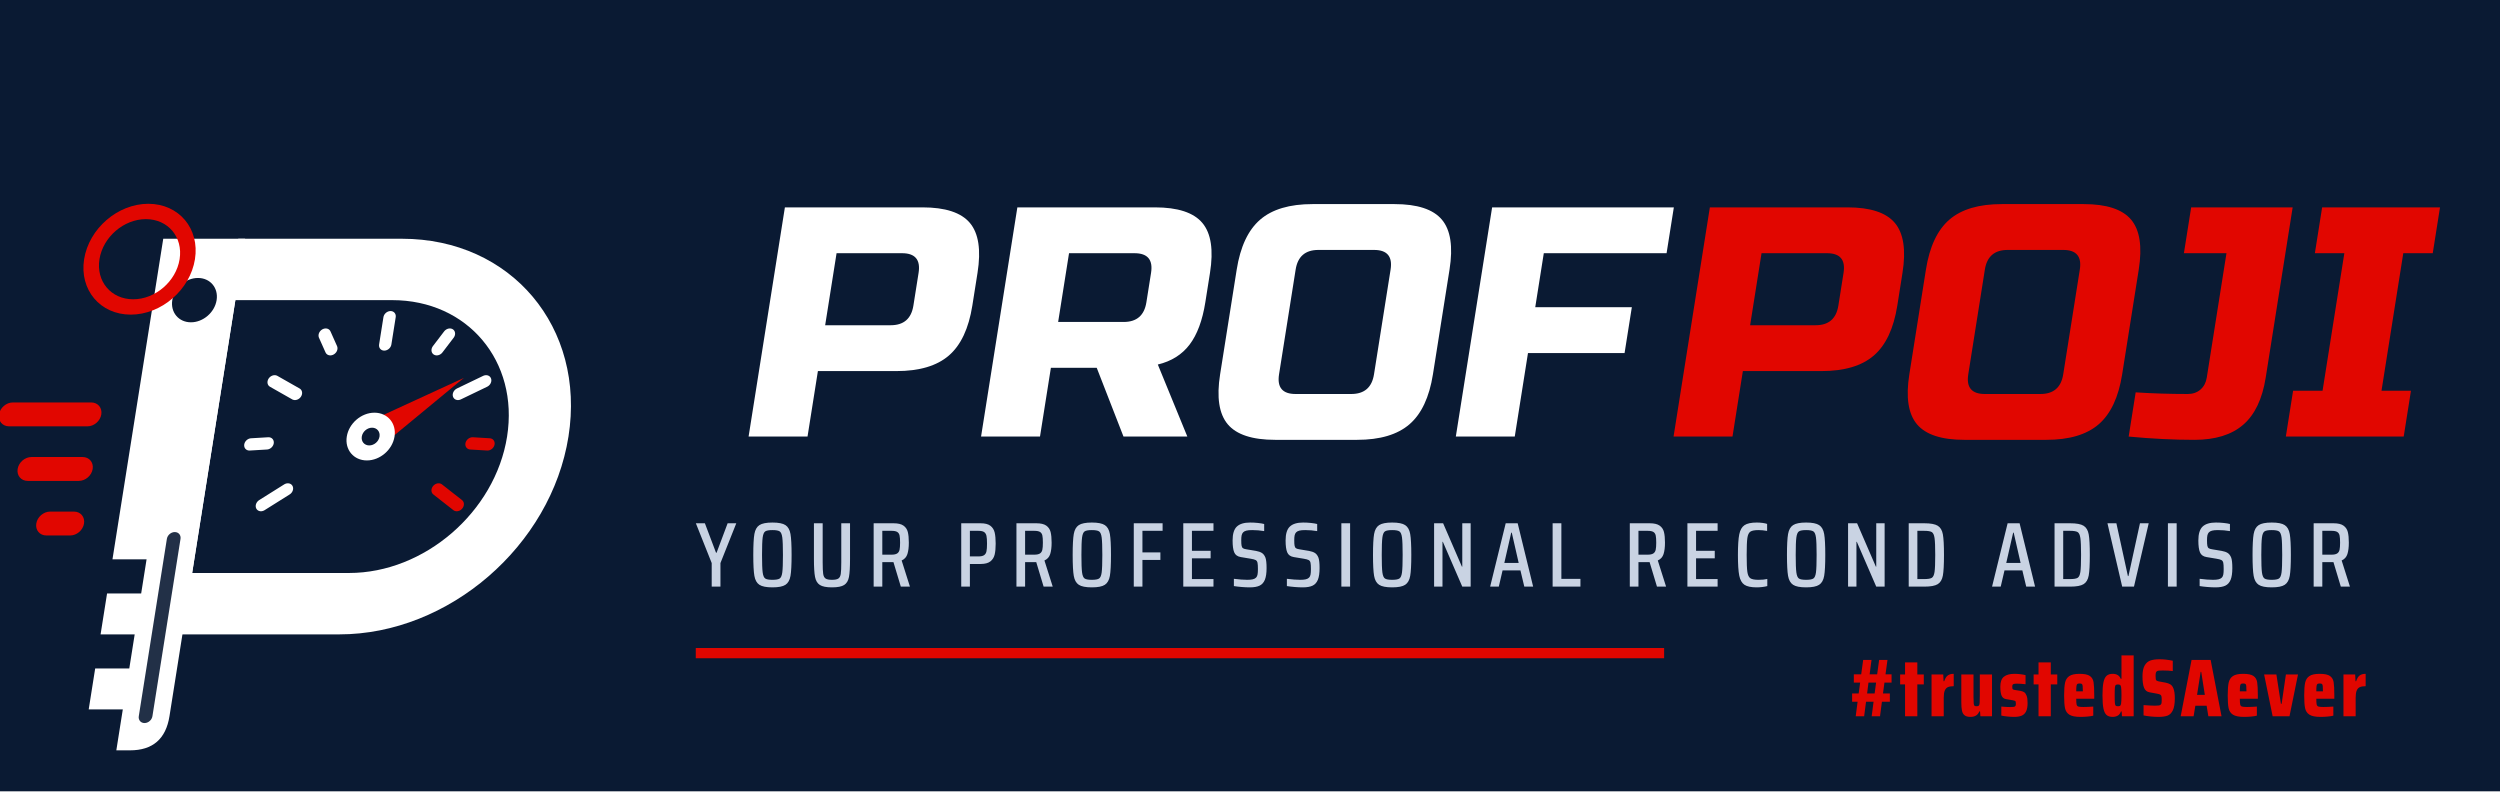
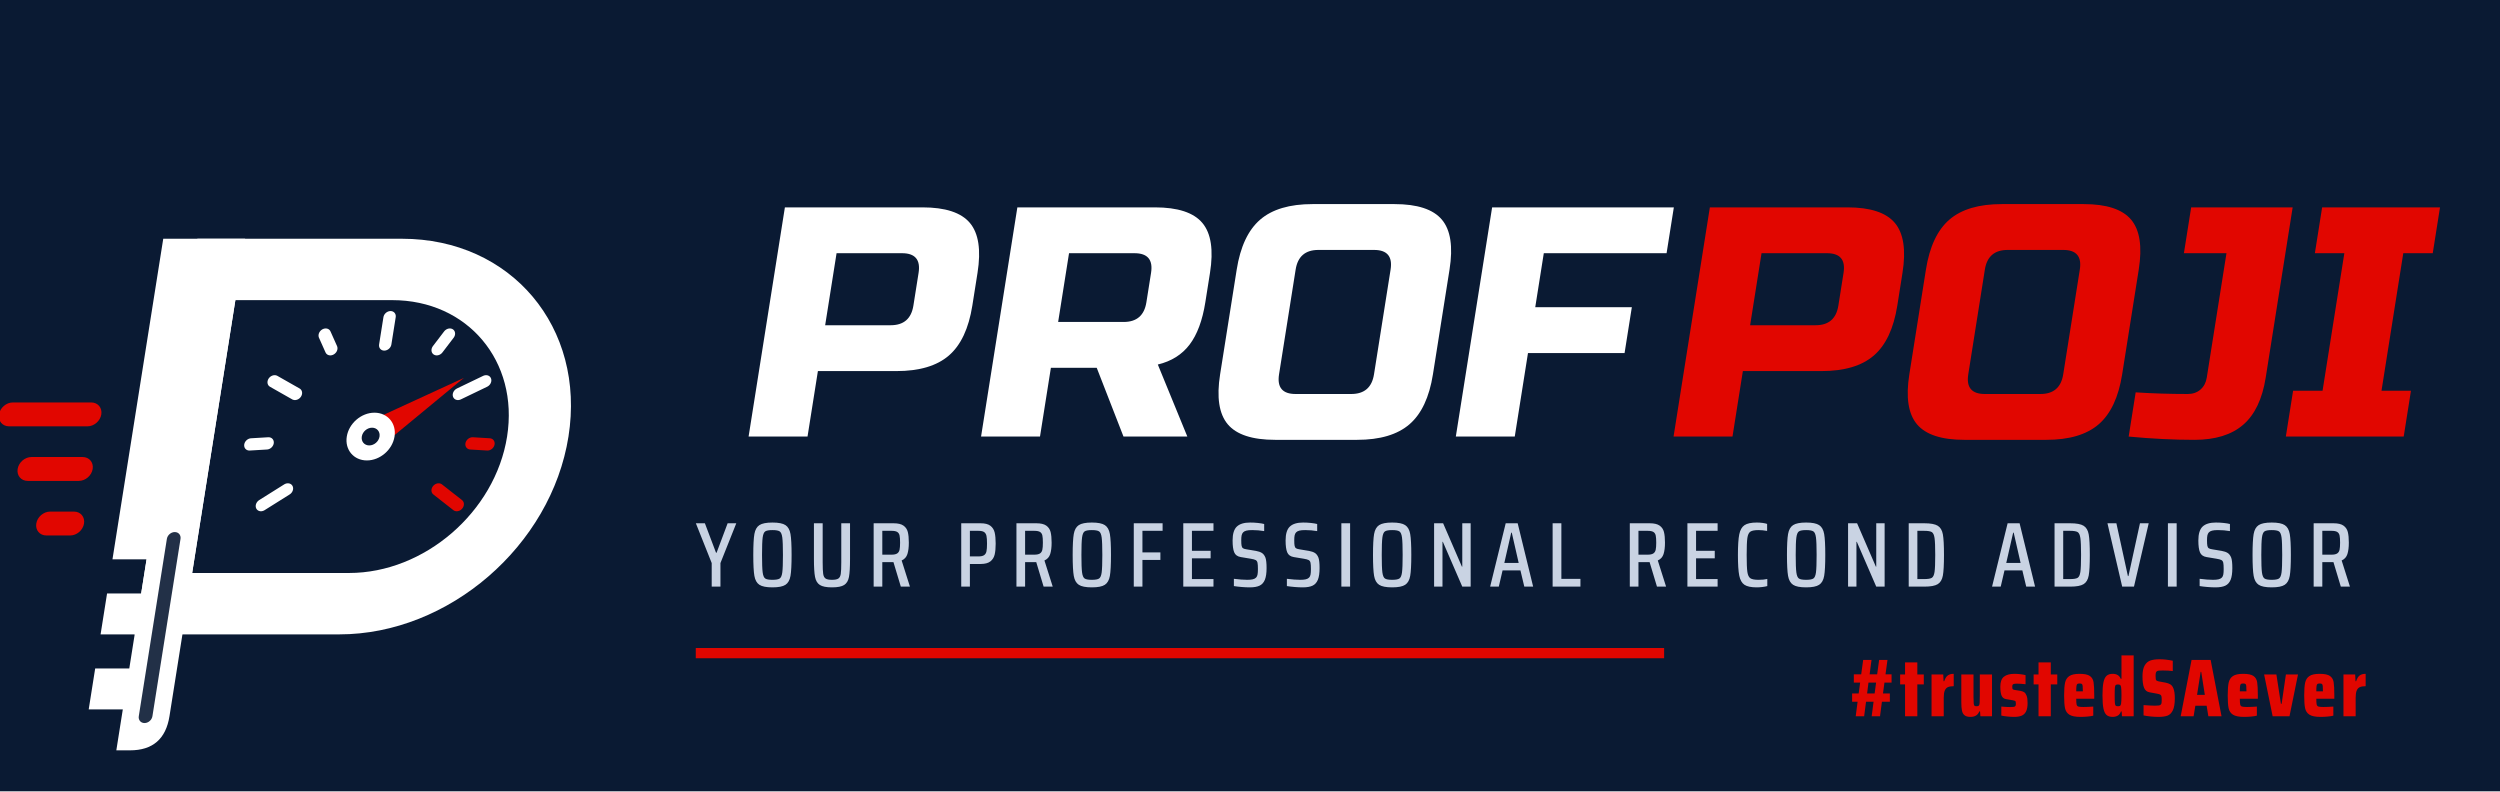
<svg xmlns="http://www.w3.org/2000/svg" viewBox="0 0 733 232" width="733" height="232">
  <rect width="733" height="232" fill="#0A1A33" />
  <g transform="translate(10 6)">
    <g transform="skewX(-9) translate(18 0)">
      <rect x="-10" y="112" width="30" height="7" rx="3.5" fill="#E10600" />
      <rect x="-2" y="128" width="22" height="7" rx="3.5" fill="#E10600" />
      <rect x="6" y="144" width="14" height="7" rx="3.5" fill="#E10600" />
-       <path d="M52,64 H100 A58,58 0 0 1 100,180 H52 Z M54,82 V162 H100 A40,40 0 0 0 100,82 Z" fill="#FFFFFF" fill-rule="evenodd" />
+       <path d="M40,64 H100 A58,58 0 0 1 100,180 H40 Z M54,82 V162 H100 A40,40 0 0 0 100,82 Z" fill="#FFFFFF" fill-rule="evenodd" />
      <path d="M30,64 H54 V204 Q54,214 44,214 H40 V202 H30 V190 H40 V180 H30 V168 H40 V158 H30 Z" fill="#FFFFFF" />
      <rect x="45" y="150" width="4" height="56" rx="2" fill="#0A1A33" opacity=".9" />
-       <circle cx="42" cy="82" r="6.5" fill="#0A1A33" />
-       <circle cx="24" cy="70" r="14" fill="none" stroke="#E10600" stroke-width="4.5" />
      <line x1="77.9" y1="137.5" x2="71.3" y2="142.1" stroke="#FFFFFF" stroke-width="3.6" stroke-linecap="round" />
      <line x1="70.1" y1="124.0" x2="65.1" y2="124.3" stroke="#FFFFFF" stroke-width="3.6" stroke-linecap="round" />
      <line x1="76.1" y1="109.5" x2="69.0" y2="105.8" stroke="#FFFFFF" stroke-width="3.6" stroke-linecap="round" />
      <line x1="84.4" y1="96.4" x2="81.8" y2="92.1" stroke="#FFFFFF" stroke-width="3.6" stroke-linecap="round" />
      <line x1="100.0" y1="95.0" x2="100.0" y2="87.0" stroke="#FFFFFF" stroke-width="3.6" stroke-linecap="round" />
      <line x1="115.6" y1="96.4" x2="118.2" y2="92.1" stroke="#FFFFFF" stroke-width="3.6" stroke-linecap="round" />
      <line x1="123.9" y1="109.5" x2="131.0" y2="105.8" stroke="#FFFFFF" stroke-width="3.6" stroke-linecap="round" />
      <line x1="129.9" y1="124.0" x2="134.9" y2="124.3" stroke="#E10600" stroke-width="3.6" stroke-linecap="round" />
      <line x1="122.1" y1="137.5" x2="128.7" y2="142.1" stroke="#E10600" stroke-width="3.6" stroke-linecap="round" />
      <path d="M102.6,125.7 L124.6,104.8 L97.4,118.3 Z" fill="#E10600" />
      <circle cx="100" cy="122" r="7" fill="#FFFFFF" />
      <circle cx="100" cy="122" r="2.6" fill="#0A1A33" />
    </g>
  </g>
  <g transform="skewX(-9) translate(34 0)">
    <path d="M205.76 60.8H246.08Q256.16 60.8 260.72 65.36Q265.28 69.92 265.28 80.0V89.6Q265.28 99.68 260.72 104.24Q256.16 108.8 246.08 108.8H223.04V128.0H205.76ZM248.0 80.0Q248.0 74.24 242.24 74.24H223.04V95.36H242.24Q248.0 95.36 248.0 89.6ZM273.92 60.8H314.24Q324.32 60.8 328.88 65.36Q333.44 69.92 333.44 80.0V88.64Q333.44 96.608 330.8 101.024Q328.16 105.44 322.4 106.88L334.4 128.0H315.68L304.64 107.84H291.2V128.0H273.92ZM316.16 80.0Q316.16 74.24 310.4 74.24H291.2V94.4H310.4Q316.16 94.4 316.16 88.64ZM386.24 79.04Q386.24 73.28 380.48 73.28H364.16Q358.4 73.28 358.4 79.04V109.76Q358.4 115.52 364.16 115.52H380.48Q386.24 115.52 386.24 109.76ZM403.52 109.76Q403.52 119.84 398.96 124.4Q394.4 128.96 384.32 128.96H360.32Q350.24 128.96 345.68 124.4Q341.12 119.84 341.12 109.76V79.04Q341.12 68.96 345.68 64.4Q350.24 59.84 360.32 59.84H384.32Q394.4 59.84 398.96 64.4Q403.52 68.96 403.52 79.04ZM430.4 128.0H413.12V60.8H466.4V74.24H430.4V90.08H458.72V103.52H430.4Z" fill="#FFFFFF" />
    <path d="M476.96 60.8H517.28Q527.36 60.8 531.92 65.36Q536.48 69.92 536.48 80.0V89.6Q536.48 99.68 531.92 104.24Q527.36 108.8 517.28 108.8H494.24V128.0H476.96ZM519.2 80.0Q519.2 74.24 513.44 74.24H494.24V95.36H513.44Q519.2 95.36 519.2 89.6ZM588.32 79.04Q588.32 73.28 582.56 73.28H566.24Q560.48 73.28 560.48 79.04V109.76Q560.48 115.52 566.24 115.52H582.56Q588.32 115.52 588.32 109.76ZM605.6 109.76Q605.6 119.84 601.04 124.4Q596.48 128.96 586.4 128.96H562.4Q552.32 128.96 547.76 124.4Q543.2 119.84 543.2 109.76V79.04Q543.2 68.96 547.76 64.4Q552.32 59.84 562.4 59.84H586.4Q596.48 59.84 601.04 64.4Q605.6 68.96 605.6 79.04ZM610.4 128.0V115.04Q617.888 115.52 625.76 115.52Q627.968 115.52 629.264 114.224Q630.56 112.928 630.56 110.72V74.24H618.08V60.8H647.84V110.72Q647.84 120.128 643.424 124.544Q639.008 128.96 629.84 128.96Q620.672 128.96 610.4 128.0ZM691.04 128.0H656.48V114.56H665.12V74.24H656.48V60.8H691.04V74.24H682.4V114.56H691.04Z" fill="#E10600" />
  </g>
  <path d="M208.671 172.0V165.088L204.027 153.424H206.673L209.94 162.064H210.102L213.342 153.424H215.88L211.236 165.088V172.0ZM220.863 162.712Q220.863 158.419 221.187 156.57Q221.511 154.72 222.658 153.964Q223.806 153.208 226.479 153.208Q229.152 153.208 230.299 153.964Q231.447 154.72 231.771 156.57Q232.095 158.419 232.095 162.712Q232.095 167.005 231.771 168.855Q231.447 170.704 230.299 171.46Q229.152 172.216 226.479 172.216Q223.806 172.216 222.658 171.46Q221.511 170.704 221.187 168.855Q220.863 167.005 220.863 162.712ZM229.557 162.712Q229.557 159.013 229.368 157.596Q229.179 156.178 228.598 155.8Q228.018 155.422 226.479 155.422Q224.94 155.422 224.373 155.8Q223.806 156.178 223.617 157.582Q223.428 158.986 223.428 162.712Q223.428 166.438 223.617 167.842Q223.806 169.246 224.373 169.624Q224.94 170.002 226.479 170.002Q228.018 170.002 228.598 169.624Q229.179 169.246 229.368 167.829Q229.557 166.411 229.557 162.712ZM249.228 153.424V163.873Q249.228 167.518 248.917 169.165Q248.607 170.812 247.513 171.514Q246.42 172.216 243.936 172.216Q241.479 172.216 240.385 171.514Q239.292 170.812 238.968 169.151Q238.644 167.491 238.644 163.873V153.424H241.209V164.872Q241.209 167.275 241.357 168.261Q241.506 169.246 242.059 169.624Q242.613 170.002 243.936 170.002Q245.259 170.002 245.812 169.624Q246.366 169.246 246.514 168.261Q246.663 167.275 246.663 164.872V153.424ZM264.12 172.0 261.96 164.818H261.798H258.693V172.0H256.155V153.424H262.014Q263.931 153.424 264.903 154.113Q265.875 154.801 266.172 155.989Q266.469 157.177 266.469 159.121Q266.469 161.146 266.05 162.456Q265.632 163.765 264.363 164.332L266.793 172.0ZM263.904 159.121Q263.904 157.717 263.755 157.015Q263.607 156.313 263.08 155.976Q262.554 155.638 261.393 155.638H258.693V162.631H261.366Q262.5 162.631 263.04 162.28Q263.58 161.929 263.742 161.214Q263.904 160.498 263.904 159.121ZM281.834 153.424H287.531Q289.421 153.424 290.38 154.153Q291.338 154.882 291.635 156.124Q291.932 157.366 291.932 159.391Q291.932 161.362 291.635 162.604Q291.338 163.846 290.38 164.602Q289.421 165.358 287.504 165.358H284.372V172.0H281.834ZM286.856 163.144Q287.99 163.144 288.53 162.779Q289.07 162.415 289.232 161.659Q289.394 160.903 289.394 159.391Q289.394 157.852 289.232 157.109Q289.07 156.367 288.544 156.002Q288.017 155.638 286.856 155.638H284.372V163.144ZM305.987 172.0 303.827 164.818H303.665H300.56V172.0H298.022V153.424H303.881Q305.798 153.424 306.77 154.113Q307.742 154.801 308.039 155.989Q308.336 157.177 308.336 159.121Q308.336 161.146 307.918 162.456Q307.499 163.765 306.23 164.332L308.66 172.0ZM305.771 159.121Q305.771 157.717 305.623 157.015Q305.474 156.313 304.948 155.976Q304.421 155.638 303.26 155.638H300.56V162.631H303.233Q304.367 162.631 304.907 162.28Q305.447 161.929 305.609 161.214Q305.771 160.498 305.771 159.121ZM314.507 162.712Q314.507 158.419 314.831 156.57Q315.155 154.72 316.302 153.964Q317.45 153.208 320.123 153.208Q322.796 153.208 323.943 153.964Q325.091 154.72 325.415 156.57Q325.739 158.419 325.739 162.712Q325.739 167.005 325.415 168.855Q325.091 170.704 323.943 171.46Q322.796 172.216 320.123 172.216Q317.45 172.216 316.302 171.46Q315.155 170.704 314.831 168.855Q314.507 167.005 314.507 162.712ZM323.201 162.712Q323.201 159.013 323.012 157.596Q322.823 156.178 322.242 155.8Q321.662 155.422 320.123 155.422Q318.584 155.422 318.017 155.8Q317.45 156.178 317.261 157.582Q317.072 158.986 317.072 162.712Q317.072 166.438 317.261 167.842Q317.45 169.246 318.017 169.624Q318.584 170.002 320.123 170.002Q321.662 170.002 322.242 169.624Q322.823 169.246 323.012 167.829Q323.201 166.411 323.201 162.712ZM332.423 172.0V153.424H340.874V155.638H334.961V161.956H340.226V164.17H334.961V172.0ZM346.937 172.0V153.424H355.793V155.638H349.475V161.497H354.956V163.711H349.475V169.786H355.793V172.0ZM361.774 171.838V169.705Q364.096 170.002 365.689 170.002Q366.715 170.002 367.323 169.853Q367.93 169.705 368.281 169.354Q368.605 169.03 368.713 168.436Q368.821 167.842 368.821 166.87Q368.821 165.547 368.7 164.993Q368.578 164.44 368.16 164.21Q367.741 163.981 366.715 163.819L363.799 163.333Q362.341 163.09 361.869 161.942Q361.396 160.795 361.396 158.473Q361.396 155.557 362.652 154.382Q363.907 153.208 366.526 153.208Q367.66 153.208 368.808 153.329Q369.955 153.451 370.657 153.64V155.719Q368.929 155.422 367.147 155.422Q366.04 155.422 365.419 155.584Q364.798 155.746 364.474 156.097Q364.15 156.448 364.042 156.988Q363.934 157.528 363.934 158.419Q363.934 159.553 364.042 160.053Q364.15 160.552 364.461 160.755Q364.771 160.957 365.5 161.065L368.254 161.524Q369.334 161.713 369.996 162.132Q370.657 162.55 371.035 163.522Q371.359 164.44 371.359 166.573Q371.359 168.76 370.86 169.988Q370.36 171.217 369.307 171.716Q368.254 172.216 366.445 172.216Q365.365 172.216 364.069 172.108Q362.773 172.0 361.774 171.838ZM377.314 171.838V169.705Q379.636 170.002 381.229 170.002Q382.255 170.002 382.863 169.853Q383.47 169.705 383.821 169.354Q384.145 169.03 384.253 168.436Q384.361 167.842 384.361 166.87Q384.361 165.547 384.24 164.993Q384.118 164.44 383.7 164.21Q383.281 163.981 382.255 163.819L379.339 163.333Q377.881 163.09 377.409 161.942Q376.936 160.795 376.936 158.473Q376.936 155.557 378.192 154.382Q379.447 153.208 382.066 153.208Q383.2 153.208 384.348 153.329Q385.495 153.451 386.197 153.64V155.719Q384.469 155.422 382.687 155.422Q381.58 155.422 380.959 155.584Q380.338 155.746 380.014 156.097Q379.69 156.448 379.582 156.988Q379.474 157.528 379.474 158.419Q379.474 159.553 379.582 160.053Q379.69 160.552 380.001 160.755Q380.311 160.957 381.04 161.065L383.794 161.524Q384.874 161.713 385.536 162.132Q386.197 162.55 386.575 163.522Q386.899 164.44 386.899 166.573Q386.899 168.76 386.4 169.988Q385.9 171.217 384.847 171.716Q383.794 172.216 381.985 172.216Q380.905 172.216 379.609 172.108Q378.313 172.0 377.314 171.838ZM393.286 172.0V153.424H395.851V172.0ZM402.562 162.712Q402.562 158.419 402.886 156.57Q403.21 154.72 404.357 153.964Q405.505 153.208 408.178 153.208Q410.851 153.208 411.998 153.964Q413.146 154.72 413.47 156.57Q413.794 158.419 413.794 162.712Q413.794 167.005 413.47 168.855Q413.146 170.704 411.998 171.46Q410.851 172.216 408.178 172.216Q405.505 172.216 404.357 171.46Q403.21 170.704 402.886 168.855Q402.562 167.005 402.562 162.712ZM411.256 162.712Q411.256 159.013 411.067 157.596Q410.878 156.178 410.297 155.8Q409.717 155.422 408.178 155.422Q406.639 155.422 406.072 155.8Q405.505 156.178 405.316 157.582Q405.127 158.986 405.127 162.712Q405.127 166.438 405.316 167.842Q405.505 169.246 406.072 169.624Q406.639 170.002 408.178 170.002Q409.717 170.002 410.297 169.624Q410.878 169.246 411.067 167.829Q411.256 166.411 411.256 162.712ZM428.74 172.0 423.043 158.851H422.935V172.0H420.478V153.424H423.124L428.632 166.141H428.74V153.424H431.197V172.0ZM446.926 172.0 445.792 167.248H440.554L439.447 172.0H436.909L441.472 153.424H444.982L449.518 172.0ZM443.254 156.178H443.092L441.067 165.061H445.279ZM455.229 172.0V153.424H457.794V169.732H463.383V172.0ZM485.823 172.0 483.663 164.818H483.501H480.396V172.0H477.858V153.424H483.717Q485.634 153.424 486.606 154.113Q487.578 154.801 487.875 155.989Q488.172 157.177 488.172 159.121Q488.172 161.146 487.754 162.456Q487.335 163.765 486.066 164.332L488.496 172.0ZM485.607 159.121Q485.607 157.717 485.459 157.015Q485.31 156.313 484.784 155.976Q484.257 155.638 483.096 155.638H480.396V162.631H483.069Q484.203 162.631 484.743 162.28Q485.283 161.929 485.445 161.214Q485.607 160.498 485.607 159.121ZM494.748 172.0V153.424H503.604V155.638H497.286V161.497H502.767V163.711H497.286V169.786H503.604V172.0ZM515.094 172.216Q512.61 172.216 511.476 171.46Q510.342 170.704 509.95 168.774Q509.559 166.843 509.559 162.712Q509.559 158.608 509.95 156.678Q510.342 154.747 511.489 153.978Q512.637 153.208 515.094 153.208Q515.904 153.208 516.754 153.316Q517.605 153.424 518.118 153.613V155.665Q516.687 155.422 515.607 155.422Q513.879 155.422 513.204 155.881Q512.529 156.34 512.326 157.744Q512.124 159.148 512.124 162.712Q512.124 166.276 512.326 167.68Q512.529 169.084 513.204 169.543Q513.879 170.002 515.607 170.002Q517.119 170.002 518.172 169.759V171.838Q517.605 172.0 516.727 172.108Q515.85 172.216 515.094 172.216ZM523.938 162.712Q523.938 158.419 524.262 156.57Q524.586 154.72 525.733 153.964Q526.881 153.208 529.554 153.208Q532.227 153.208 533.374 153.964Q534.522 154.72 534.846 156.57Q535.17 158.419 535.17 162.712Q535.17 167.005 534.846 168.855Q534.522 170.704 533.374 171.46Q532.227 172.216 529.554 172.216Q526.881 172.216 525.733 171.46Q524.586 170.704 524.262 168.855Q523.938 167.005 523.938 162.712ZM532.632 162.712Q532.632 159.013 532.443 157.596Q532.254 156.178 531.673 155.8Q531.093 155.422 529.554 155.422Q528.015 155.422 527.448 155.8Q526.881 156.178 526.692 157.582Q526.503 158.986 526.503 162.712Q526.503 166.438 526.692 167.842Q526.881 169.246 527.448 169.624Q528.015 170.002 529.554 170.002Q531.093 170.002 531.673 169.624Q532.254 169.246 532.443 167.829Q532.632 166.411 532.632 162.712ZM550.115 172.0 544.418 158.851H544.31V172.0H541.853V153.424H544.499L550.007 166.141H550.115V153.424H552.572V172.0ZM559.634 153.424H564.224Q566.978 153.424 568.153 154.153Q569.327 154.882 569.651 156.678Q569.975 158.473 569.975 162.712Q569.975 166.951 569.651 168.746Q569.327 170.542 568.153 171.271Q566.978 172.0 564.224 172.0H559.634ZM564.17 169.786Q565.79 169.786 566.398 169.421Q567.005 169.057 567.208 167.694Q567.41 166.33 567.41 162.712Q567.41 159.121 567.208 157.744Q567.005 156.367 566.398 156.002Q565.79 155.638 564.17 155.638H562.172V169.786ZM594.089 172.0 592.955 167.248H587.717L586.61 172.0H584.072L588.635 153.424H592.145L596.681 172.0ZM590.417 156.178H590.255L588.23 165.061H592.442ZM602.393 153.424H606.983Q609.737 153.424 610.911 154.153Q612.086 154.882 612.41 156.678Q612.734 158.473 612.734 162.712Q612.734 166.951 612.41 168.746Q612.086 170.542 610.911 171.271Q609.737 172.0 606.983 172.0H602.393ZM606.929 169.786Q608.549 169.786 609.156 169.421Q609.764 169.057 609.966 167.694Q610.169 166.33 610.169 162.712Q610.169 159.121 609.966 157.744Q609.764 156.367 609.156 156.002Q608.549 155.638 606.929 155.638H604.931V169.786ZM622.226 172.0 617.906 153.424H620.525L623.9 168.895H624.062L627.437 153.424H630.002L625.682 172.0ZM635.632 172.0V153.424H638.197V172.0ZM644.935 171.838V169.705Q647.257 170.002 648.85 170.002Q649.876 170.002 650.484 169.853Q651.091 169.705 651.442 169.354Q651.766 169.03 651.874 168.436Q651.982 167.842 651.982 166.87Q651.982 165.547 651.861 164.993Q651.739 164.44 651.321 164.21Q650.902 163.981 649.876 163.819L646.96 163.333Q645.502 163.09 645.03 161.942Q644.557 160.795 644.557 158.473Q644.557 155.557 645.813 154.382Q647.068 153.208 649.687 153.208Q650.821 153.208 651.969 153.329Q653.116 153.451 653.818 153.64V155.719Q652.09 155.422 650.308 155.422Q649.201 155.422 648.58 155.584Q647.959 155.746 647.635 156.097Q647.311 156.448 647.203 156.988Q647.095 157.528 647.095 158.419Q647.095 159.553 647.203 160.053Q647.311 160.552 647.622 160.755Q647.932 160.957 648.661 161.065L651.415 161.524Q652.495 161.713 653.157 162.132Q653.818 162.55 654.196 163.522Q654.52 164.44 654.52 166.573Q654.52 168.76 654.021 169.988Q653.521 171.217 652.468 171.716Q651.415 172.216 649.606 172.216Q648.526 172.216 647.23 172.108Q645.934 172.0 644.935 171.838ZM660.448 162.712Q660.448 158.419 660.772 156.57Q661.096 154.72 662.244 153.964Q663.391 153.208 666.064 153.208Q668.737 153.208 669.885 153.964Q671.032 154.72 671.356 156.57Q671.68 158.419 671.68 162.712Q671.68 167.005 671.356 168.855Q671.032 170.704 669.885 171.46Q668.737 172.216 666.064 172.216Q663.391 172.216 662.244 171.46Q661.096 170.704 660.772 168.855Q660.448 167.005 660.448 162.712ZM669.142 162.712Q669.142 159.013 668.953 157.596Q668.764 156.178 668.184 155.8Q667.603 155.422 666.064 155.422Q664.525 155.422 663.958 155.8Q663.391 156.178 663.202 157.582Q663.013 158.986 663.013 162.712Q663.013 166.438 663.202 167.842Q663.391 169.246 663.958 169.624Q664.525 170.002 666.064 170.002Q667.603 170.002 668.184 169.624Q668.764 169.246 668.953 167.829Q669.142 166.411 669.142 162.712ZM686.329 172.0 684.169 164.818H684.007H680.902V172.0H678.364V153.424H684.223Q686.14 153.424 687.112 154.113Q688.084 154.801 688.381 155.989Q688.678 157.177 688.678 159.121Q688.678 161.146 688.26 162.456Q687.841 163.765 686.572 164.332L689.002 172.0ZM686.113 159.121Q686.113 157.717 685.965 157.015Q685.816 156.313 685.29 155.976Q684.763 155.638 683.602 155.638H680.902V162.631H683.575Q684.709 162.631 685.249 162.28Q685.789 161.929 685.951 161.214Q686.113 160.498 686.113 159.121Z" fill="#C9D3E3" />
  <rect x="204" y="190" width="283.92" height="3" fill="#E10600" />
  <path d="M548.776 210.0 549.328 205.752H547.12L546.568 210.0H544.096L544.648 205.752H543.04V203.328H544.96L545.392 200.136H543.544V197.712H545.704L546.28 193.488H548.728L548.176 197.712H550.384L550.96 193.488H553.408L552.832 197.712H554.608V200.136H552.52L552.088 203.328H554.104V205.752H551.776L551.224 210.0ZM550.072 200.136H547.84L547.432 203.328H549.64ZM558.56 210.0V200.664H557.12V197.76H558.56V194.208H562.16V197.76H564.056V200.664H562.16V210.0ZM566.328 197.76H569.76L569.856 199.728H570.048Q570.432 198.528 571.08 198.048Q571.728 197.568 572.832 197.568V201.192Q571.776 201.192 571.152 201.456Q570.528 201.72 570.216 202.452Q569.904 203.184 569.904 204.552V210.0H566.328ZM580.552 208.584H580.336Q579.712 210.192 577.744 210.192Q576.616 210.192 576.028 209.736Q575.44 209.28 575.248 208.38Q575.056 207.48 575.056 205.848V197.76H578.632V204.336Q578.632 205.728 578.692 206.256Q578.752 206.784 578.92 206.928Q579.088 207.072 579.544 207.072Q580.024 207.072 580.204 206.88Q580.384 206.688 580.432 206.112Q580.48 205.536 580.48 203.952V197.76H584.056V210.0H580.648ZM586.784 209.808V207.168Q588.416 207.312 589.376 207.312Q590.12 207.312 590.444 207.252Q590.768 207.192 590.912 207.0Q591.056 206.808 591.056 206.376Q591.056 205.92 590.996 205.74Q590.936 205.56 590.768 205.476Q590.6 205.392 590.168 205.32L588.2 204.984Q587.264 204.84 586.88 204.0Q586.496 203.16 586.496 201.312Q586.496 199.248 587.552 198.408Q588.608 197.568 590.624 197.568Q591.464 197.568 592.388 197.676Q593.312 197.784 593.888 197.952V200.616Q592.424 200.448 591.44 200.448Q590.816 200.448 590.516 200.52Q590.216 200.592 590.108 200.76Q590 200.928 590 201.312Q590 201.912 590.108 202.056Q590.216 202.2 590.72 202.296L592.4 202.56Q593.048 202.68 593.48 202.956Q593.912 203.232 594.2 203.976Q594.488 204.72 594.488 206.136Q594.488 207.744 594.02 208.632Q593.552 209.52 592.7 209.856Q591.848 210.192 590.552 210.192Q589.664 210.192 588.596 210.084Q587.528 209.976 586.784 209.808ZM597.696 210.0V200.664H596.256V197.76H597.696V194.208H601.296V197.76H603.192V200.664H601.296V210.0ZM614.032 204.864H608.752Q608.752 206.112 608.86 206.568Q608.968 207.024 609.364 207.156Q609.76 207.288 610.816 207.288Q612.136 207.288 613.744 207.168V209.832Q613.12 210.0 612.064 210.096Q611.008 210.192 609.976 210.192Q607.744 210.192 606.736 209.544Q605.728 208.896 605.464 207.648Q605.2 206.4 605.2 203.904Q605.2 201.432 605.476 200.16Q605.752 198.888 606.712 198.228Q607.672 197.568 609.736 197.568Q611.824 197.568 612.724 198.18Q613.624 198.792 613.828 199.992Q614.032 201.192 614.032 203.904ZM608.752 202.704H610.696Q610.696 201.576 610.636 201.12Q610.576 200.664 610.396 200.532Q610.216 200.4 609.736 200.4Q609.28 200.4 609.088 200.532Q608.896 200.664 608.824 201.132Q608.752 201.6 608.752 202.704ZM616.448 203.904Q616.448 201.456 616.724 200.1Q617 198.744 617.636 198.156Q618.272 197.568 619.424 197.568Q621.224 197.568 621.8 199.032H622.016V192.168H625.592V210.0H622.16L622.064 208.608H621.848Q621.56 209.472 620.912 209.832Q620.264 210.192 619.448 210.192Q618.296 210.192 617.66 209.652Q617.024 209.112 616.736 207.768Q616.448 206.424 616.448 203.904ZM621.896 206.352Q622.016 205.632 622.016 203.88Q622.016 202.176 621.92 201.576Q621.848 201.024 621.656 200.856Q621.464 200.688 621.008 200.688Q620.504 200.688 620.324 200.844Q620.144 201.0 620.084 201.612Q620.024 202.224 620.024 203.88Q620.024 205.536 620.084 206.148Q620.144 206.76 620.324 206.916Q620.504 207.072 621.008 207.072Q621.44 207.072 621.62 206.94Q621.8 206.808 621.896 206.352ZM628.488 209.76V206.736Q630.672 206.904 631.824 206.904Q632.616 206.904 633.0 206.844Q633.384 206.784 633.552 206.568Q633.72 206.4 633.768 206.112Q633.816 205.824 633.816 205.272Q633.816 204.48 633.732 204.144Q633.648 203.808 633.36 203.652Q633.072 203.496 632.376 203.376L630.288 202.992Q629.088 202.8 628.632 201.636Q628.176 200.472 628.176 198.36Q628.176 196.248 628.8 195.144Q629.424 194.04 630.48 193.668Q631.536 193.296 633.168 193.296Q634.992 193.296 637.056 193.728V196.752Q635.832 196.584 634.128 196.584Q633.312 196.584 632.928 196.632Q632.544 196.68 632.352 196.848Q632.16 196.992 632.088 197.304Q632.016 197.616 632.016 198.216Q632.016 198.864 632.076 199.152Q632.136 199.44 632.34 199.572Q632.544 199.704 633.024 199.8L634.992 200.16Q635.808 200.328 636.372 200.676Q636.936 201.024 637.272 201.912Q637.656 202.92 637.656 204.72Q637.656 207.096 637.068 208.284Q636.48 209.472 635.496 209.832Q634.512 210.192 632.904 210.192Q631.776 210.192 630.576 210.072Q629.376 209.952 628.488 209.76ZM647.488 210.0 646.984 206.928H643.672L643.168 210.0H639.376L642.568 193.488H648.16L651.352 210.0ZM645.4 196.992H645.232L644.176 203.736H646.456ZM662.0 204.864H656.72Q656.72 206.112 656.828 206.568Q656.936 207.024 657.332 207.156Q657.728 207.288 658.784 207.288Q660.104 207.288 661.712 207.168V209.832Q661.088 210.0 660.032 210.096Q658.976 210.192 657.944 210.192Q655.712 210.192 654.704 209.544Q653.696 208.896 653.432 207.648Q653.168 206.4 653.168 203.904Q653.168 201.432 653.444 200.16Q653.72 198.888 654.68 198.228Q655.64 197.568 657.704 197.568Q659.792 197.568 660.692 198.18Q661.592 198.792 661.796 199.992Q662.0 201.192 662.0 203.904ZM656.72 202.704H658.664Q658.664 201.576 658.604 201.12Q658.544 200.664 658.364 200.532Q658.184 200.4 657.704 200.4Q657.248 200.4 657.056 200.532Q656.864 200.664 656.792 201.132Q656.72 201.6 656.72 202.704ZM666.336 210.0 663.84 197.76H667.44L668.76 206.352H668.976L670.224 197.76H673.776L671.28 210.0ZM684.424 204.864H679.144Q679.144 206.112 679.252 206.568Q679.36 207.024 679.756 207.156Q680.152 207.288 681.208 207.288Q682.528 207.288 684.136 207.168V209.832Q683.512 210.0 682.456 210.096Q681.4 210.192 680.368 210.192Q678.136 210.192 677.128 209.544Q676.12 208.896 675.856 207.648Q675.592 206.4 675.592 203.904Q675.592 201.432 675.868 200.16Q676.144 198.888 677.104 198.228Q678.064 197.568 680.128 197.568Q682.216 197.568 683.116 198.18Q684.016 198.792 684.22 199.992Q684.424 201.192 684.424 203.904ZM679.144 202.704H681.088Q681.088 201.576 681.028 201.12Q680.968 200.664 680.788 200.532Q680.608 200.4 680.128 200.4Q679.672 200.4 679.48 200.532Q679.288 200.664 679.216 201.132Q679.144 201.6 679.144 202.704ZM687.104 197.76H690.536L690.632 199.728H690.824Q691.208 198.528 691.856 198.048Q692.504 197.568 693.608 197.568V201.192Q692.552 201.192 691.928 201.456Q691.304 201.72 690.992 202.452Q690.68 203.184 690.68 204.552V210.0H687.104Z" fill="#E10600" />
</svg>
